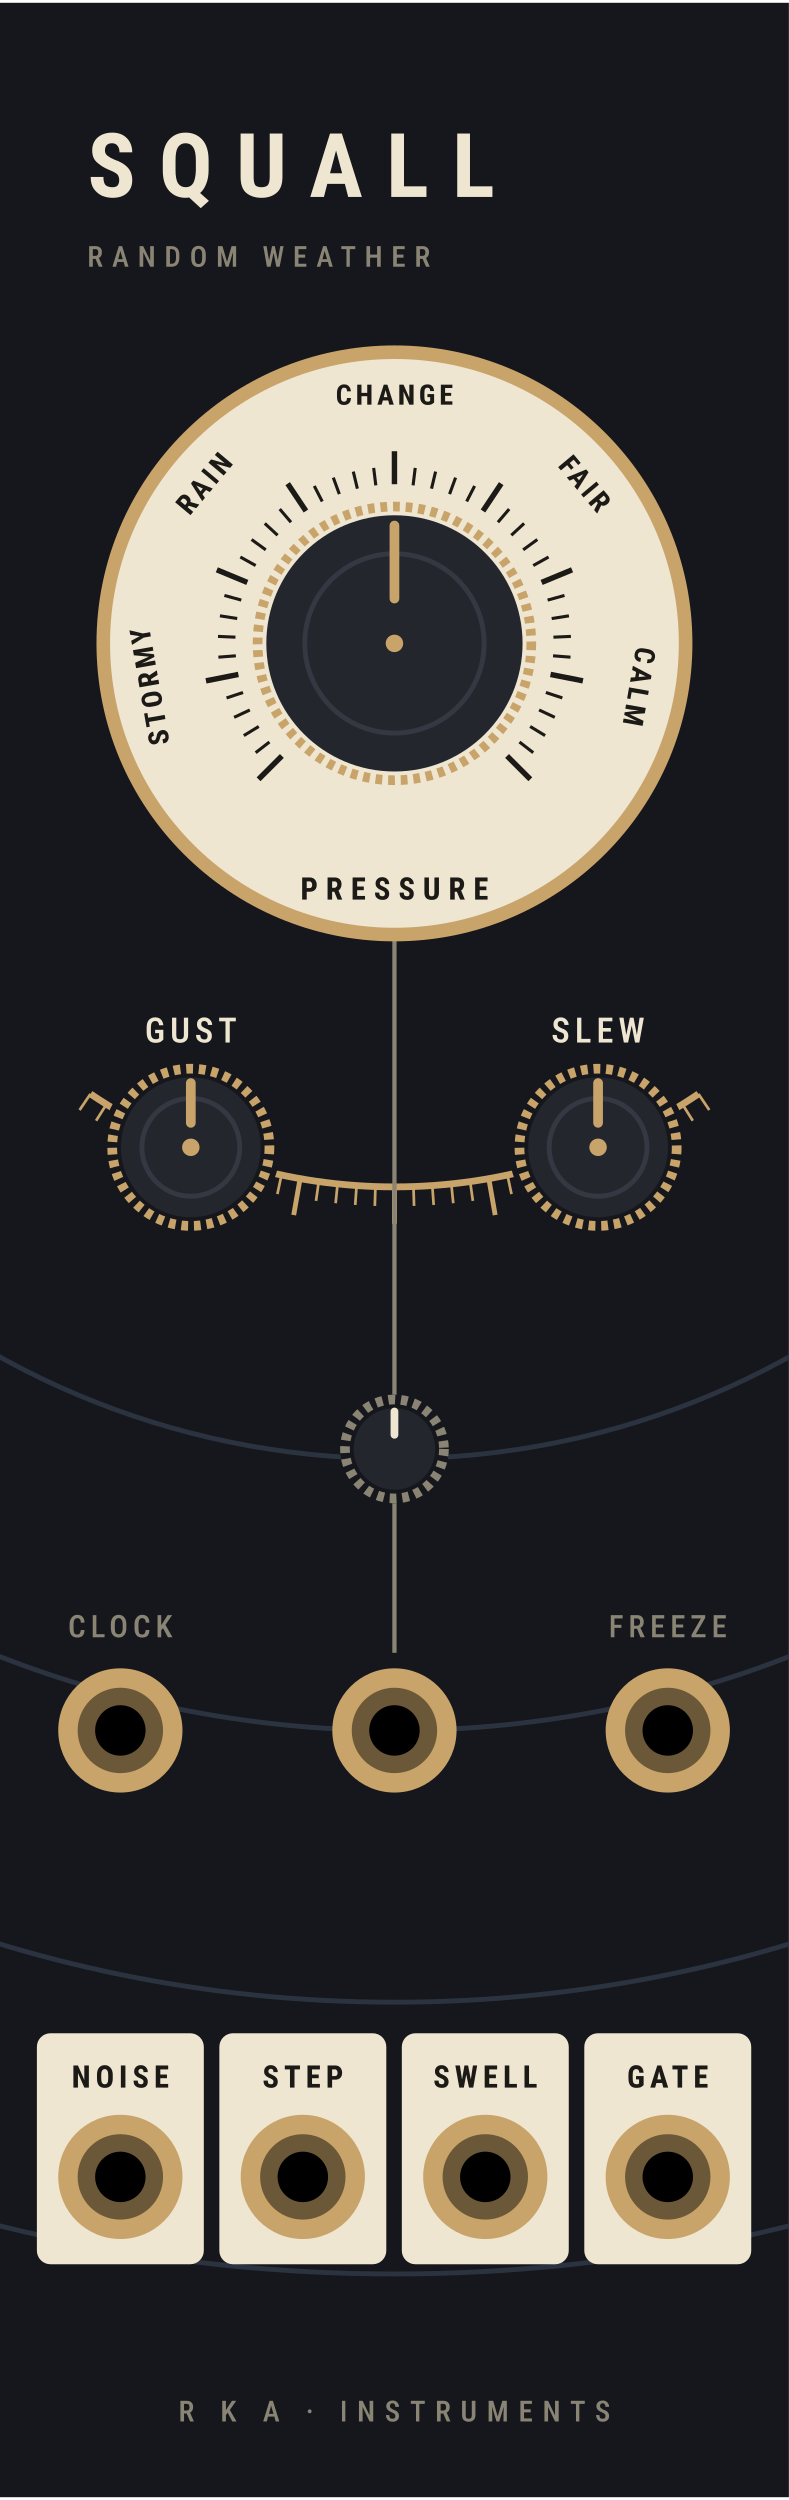
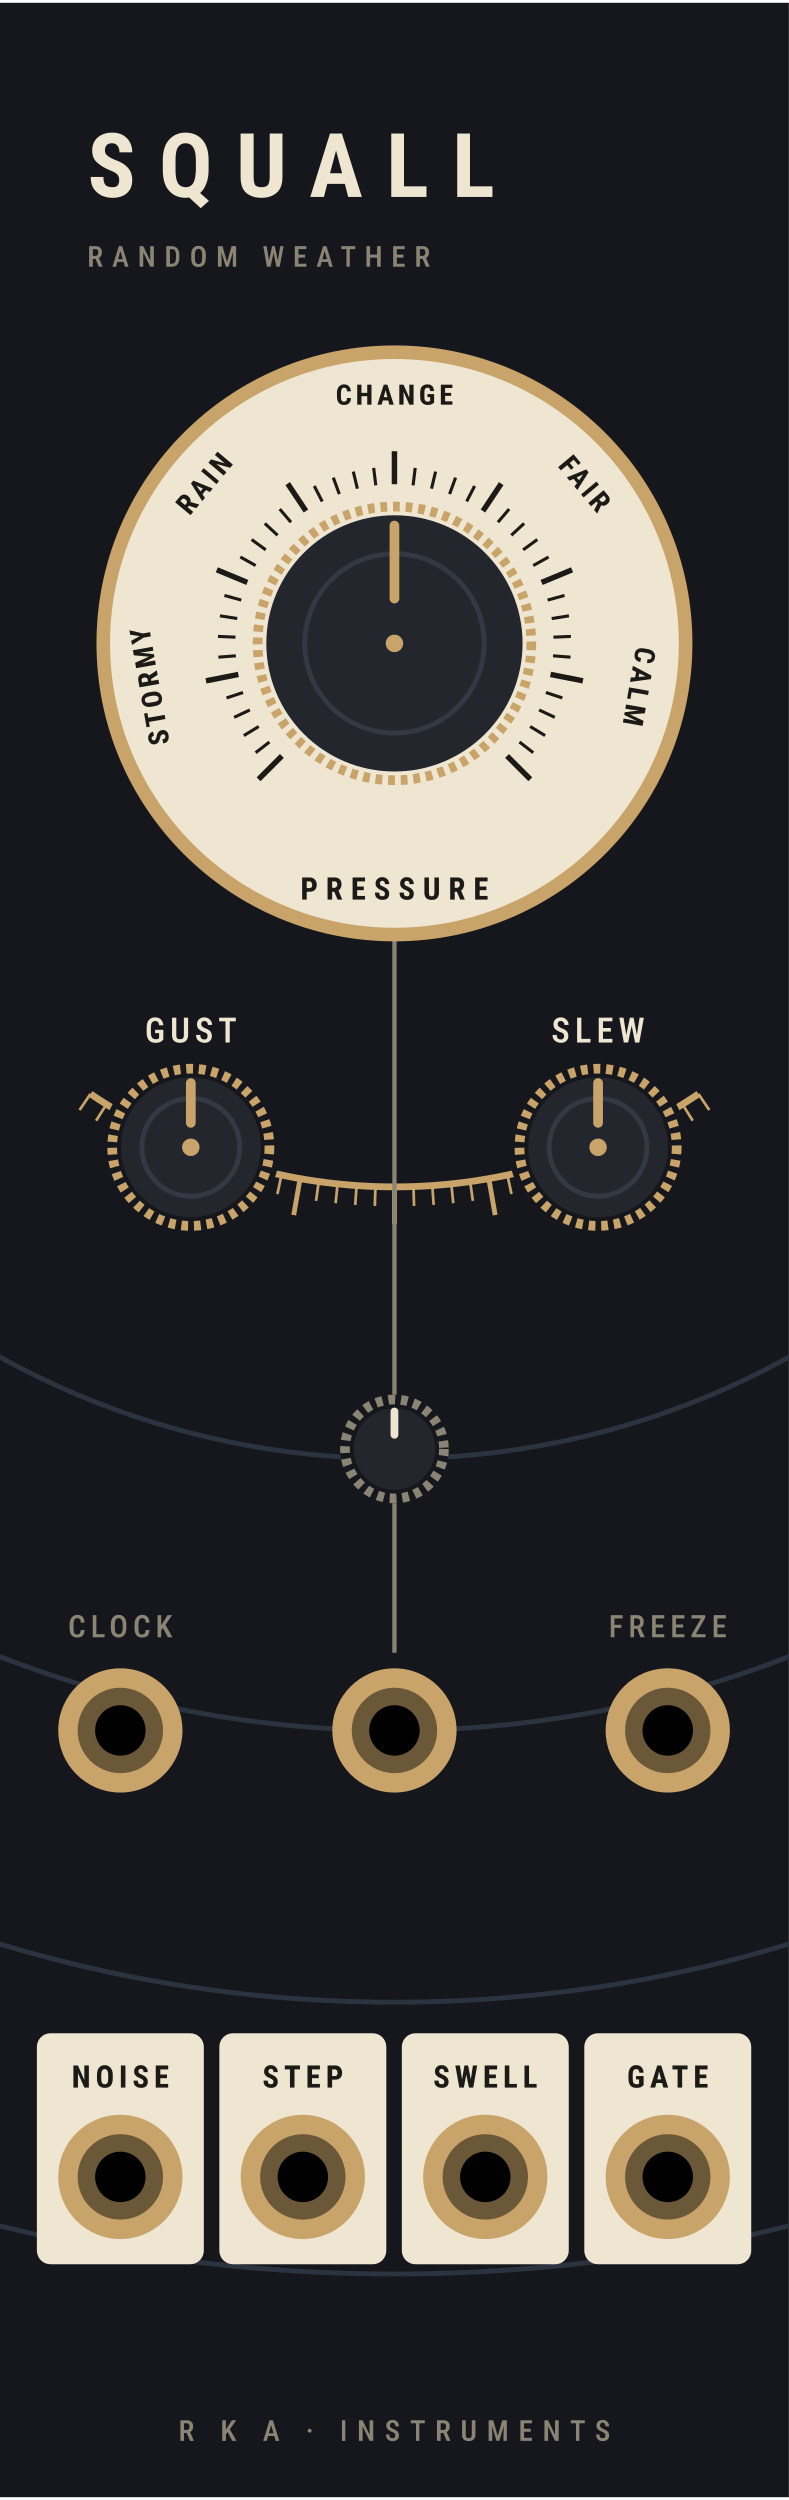
<svg xmlns="http://www.w3.org/2000/svg" width="284" height="900" viewBox="0 0 40.64 128.5">
  <rect width="40.64" height="128.5" fill="#15171c" />
  <circle cx="20.32" cy="33.0" r="42" fill="none" stroke="#2c3340" stroke-width="0.25" />
  <circle cx="20.32" cy="33.0" r="56" fill="none" stroke="#2c3340" stroke-width="0.25" />
  <circle cx="20.32" cy="33.0" r="70" fill="none" stroke="#2c3340" stroke-width="0.25" />
  <circle cx="20.32" cy="33.0" r="84" fill="none" stroke="#2c3340" stroke-width="0.25" />
  <circle cx="20.32" cy="33.0" r="98" fill="none" stroke="#2c3340" stroke-width="0.25" />
  <path d="M 35.98 56.21 A 28 28 0 0 1 4.66 56.21" fill="none" stroke="#c9a46a" stroke-width="0.35" />
  <line x1="4.66" y1="56.21" x2="4.10" y2="57.04" stroke="#c9a46a" stroke-width="0.14" />
  <line x1="5.48" y1="56.75" x2="4.95" y2="57.59" stroke="#c9a46a" stroke-width="0.14" />
  <line x1="6.32" y1="57.25" x2="5.37" y2="58.89" stroke="#c9a46a" stroke-width="0.25" />
  <line x1="7.17" y1="57.72" x2="6.71" y2="58.61" stroke="#c9a46a" stroke-width="0.14" />
  <line x1="8.05" y1="58.17" x2="7.61" y2="59.07" stroke="#c9a46a" stroke-width="0.14" />
  <line x1="8.93" y1="58.58" x2="8.52" y2="59.49" stroke="#c9a46a" stroke-width="0.14" />
  <line x1="9.83" y1="58.96" x2="9.46" y2="59.89" stroke="#c9a46a" stroke-width="0.14" />
  <line x1="10.74" y1="59.31" x2="10.09" y2="61.10" stroke="#c9a46a" stroke-width="0.25" />
  <line x1="11.67" y1="59.63" x2="11.36" y2="60.58" stroke="#c9a46a" stroke-width="0.14" />
  <line x1="12.60" y1="59.92" x2="12.33" y2="60.88" stroke="#c9a46a" stroke-width="0.14" />
  <line x1="13.55" y1="60.17" x2="13.30" y2="61.14" stroke="#c9a46a" stroke-width="0.14" />
  <line x1="14.50" y1="60.39" x2="14.29" y2="61.37" stroke="#c9a46a" stroke-width="0.14" />
  <line x1="15.46" y1="60.57" x2="15.13" y2="62.45" stroke="#c9a46a" stroke-width="0.25" />
  <line x1="16.42" y1="60.73" x2="16.28" y2="61.72" stroke="#c9a46a" stroke-width="0.14" />
  <line x1="17.39" y1="60.85" x2="17.29" y2="61.84" stroke="#c9a46a" stroke-width="0.14" />
  <line x1="18.37" y1="60.93" x2="18.30" y2="61.93" stroke="#c9a46a" stroke-width="0.14" />
  <line x1="19.34" y1="60.98" x2="19.31" y2="61.98" stroke="#c9a46a" stroke-width="0.14" />
  <line x1="20.32" y1="61.00" x2="20.32" y2="62.90" stroke="#c9a46a" stroke-width="0.25" />
  <line x1="21.30" y1="60.98" x2="21.33" y2="61.98" stroke="#c9a46a" stroke-width="0.14" />
  <line x1="22.27" y1="60.93" x2="22.34" y2="61.93" stroke="#c9a46a" stroke-width="0.14" />
  <line x1="23.25" y1="60.85" x2="23.35" y2="61.84" stroke="#c9a46a" stroke-width="0.14" />
  <line x1="24.22" y1="60.73" x2="24.36" y2="61.72" stroke="#c9a46a" stroke-width="0.14" />
  <line x1="25.18" y1="60.57" x2="25.51" y2="62.45" stroke="#c9a46a" stroke-width="0.25" />
  <line x1="26.14" y1="60.39" x2="26.35" y2="61.37" stroke="#c9a46a" stroke-width="0.14" />
  <line x1="27.09" y1="60.17" x2="27.34" y2="61.14" stroke="#c9a46a" stroke-width="0.14" />
  <line x1="28.04" y1="59.92" x2="28.31" y2="60.88" stroke="#c9a46a" stroke-width="0.14" />
  <line x1="28.97" y1="59.63" x2="29.28" y2="60.58" stroke="#c9a46a" stroke-width="0.14" />
  <line x1="29.90" y1="59.31" x2="30.55" y2="61.10" stroke="#c9a46a" stroke-width="0.25" />
  <line x1="30.81" y1="58.96" x2="31.18" y2="59.89" stroke="#c9a46a" stroke-width="0.14" />
  <line x1="31.71" y1="58.58" x2="32.12" y2="59.49" stroke="#c9a46a" stroke-width="0.14" />
  <line x1="32.59" y1="58.17" x2="33.03" y2="59.07" stroke="#c9a46a" stroke-width="0.14" />
  <line x1="33.47" y1="57.72" x2="33.93" y2="58.61" stroke="#c9a46a" stroke-width="0.14" />
  <line x1="34.32" y1="57.25" x2="35.27" y2="58.89" stroke="#c9a46a" stroke-width="0.25" />
  <line x1="35.16" y1="56.75" x2="35.69" y2="57.59" stroke="#c9a46a" stroke-width="0.14" />
  <line x1="35.98" y1="56.21" x2="36.54" y2="57.04" stroke="#c9a46a" stroke-width="0.14" />
  <path d="M 20.32 33.00 L 20.32 85.00" fill="none" stroke="#8a8474" stroke-width="0.22" stroke-linejoin="round" />
  <text x="4.50" y="10.00" font-size="4.6" fill="#efe6d2" text-anchor="start" font-weight="600" font-family="'DIN Alternate', 'Bahnschrift', 'Roboto Condensed', 'Arial Narrow', Arial, sans-serif" letter-spacing="1.2">SQUALL</text>
  <text x="4.50" y="13.60" font-size="1.5" fill="#8a8474" text-anchor="start" font-weight="500" font-family="'DIN Alternate', 'Bahnschrift', 'Roboto Condensed', 'Arial Narrow', Arial, sans-serif" letter-spacing="0.45">RANDOM WEATHER</text>
  <circle cx="20.32" cy="33.0" r="15" fill="#efe6d2" stroke="#c9a46a" stroke-width="0.7" />
  <line x1="14.52" y1="38.80" x2="13.32" y2="40.00" stroke="#1c1a16" stroke-width="0.28" />
  <line x1="13.88" y1="38.08" x2="13.17" y2="38.63" stroke="#1c1a16" stroke-width="0.16" />
  <line x1="13.33" y1="37.28" x2="12.56" y2="37.75" stroke="#1c1a16" stroke-width="0.16" />
  <line x1="12.87" y1="36.43" x2="12.06" y2="36.81" stroke="#1c1a16" stroke-width="0.16" />
  <line x1="12.52" y1="35.53" x2="11.67" y2="35.81" stroke="#1c1a16" stroke-width="0.16" />
  <line x1="12.28" y1="34.60" x2="10.61" y2="34.93" stroke="#1c1a16" stroke-width="0.28" />
  <line x1="12.15" y1="33.64" x2="11.25" y2="33.71" stroke="#1c1a16" stroke-width="0.16" />
  <line x1="12.13" y1="32.68" x2="11.23" y2="32.64" stroke="#1c1a16" stroke-width="0.16" />
  <line x1="12.22" y1="31.72" x2="11.33" y2="31.58" stroke="#1c1a16" stroke-width="0.16" />
  <line x1="12.43" y1="30.77" x2="11.56" y2="30.53" stroke="#1c1a16" stroke-width="0.16" />
  <line x1="12.74" y1="29.86" x2="11.17" y2="29.21" stroke="#1c1a16" stroke-width="0.28" />
  <line x1="13.17" y1="28.99" x2="12.38" y2="28.55" stroke="#1c1a16" stroke-width="0.16" />
  <line x1="13.69" y1="28.18" x2="12.96" y2="27.65" stroke="#1c1a16" stroke-width="0.16" />
  <line x1="14.30" y1="27.43" x2="13.64" y2="26.82" stroke="#1c1a16" stroke-width="0.16" />
  <line x1="14.99" y1="26.76" x2="14.41" y2="26.08" stroke="#1c1a16" stroke-width="0.16" />
  <line x1="15.76" y1="26.18" x2="14.82" y2="24.77" stroke="#1c1a16" stroke-width="0.28" />
  <line x1="16.60" y1="25.69" x2="16.19" y2="24.89" stroke="#1c1a16" stroke-width="0.16" />
  <line x1="17.48" y1="25.31" x2="17.17" y2="24.46" stroke="#1c1a16" stroke-width="0.16" />
  <line x1="18.41" y1="25.03" x2="18.20" y2="24.15" stroke="#1c1a16" stroke-width="0.16" />
  <line x1="19.36" y1="24.86" x2="19.25" y2="23.96" stroke="#1c1a16" stroke-width="0.16" />
  <line x1="20.32" y1="24.80" x2="20.32" y2="23.10" stroke="#1c1a16" stroke-width="0.28" />
  <line x1="21.28" y1="24.86" x2="21.39" y2="23.96" stroke="#1c1a16" stroke-width="0.16" />
  <line x1="22.23" y1="25.03" x2="22.44" y2="24.15" stroke="#1c1a16" stroke-width="0.16" />
  <line x1="23.16" y1="25.31" x2="23.47" y2="24.46" stroke="#1c1a16" stroke-width="0.16" />
  <line x1="24.04" y1="25.69" x2="24.45" y2="24.89" stroke="#1c1a16" stroke-width="0.16" />
  <line x1="24.88" y1="26.18" x2="25.82" y2="24.77" stroke="#1c1a16" stroke-width="0.28" />
  <line x1="25.65" y1="26.76" x2="26.23" y2="26.08" stroke="#1c1a16" stroke-width="0.16" />
  <line x1="26.34" y1="27.43" x2="27.00" y2="26.82" stroke="#1c1a16" stroke-width="0.16" />
  <line x1="26.95" y1="28.18" x2="27.68" y2="27.65" stroke="#1c1a16" stroke-width="0.16" />
  <line x1="27.47" y1="28.99" x2="28.26" y2="28.55" stroke="#1c1a16" stroke-width="0.16" />
  <line x1="27.90" y1="29.86" x2="29.47" y2="29.21" stroke="#1c1a16" stroke-width="0.28" />
  <line x1="28.21" y1="30.77" x2="29.08" y2="30.53" stroke="#1c1a16" stroke-width="0.16" />
  <line x1="28.42" y1="31.72" x2="29.31" y2="31.58" stroke="#1c1a16" stroke-width="0.16" />
  <line x1="28.51" y1="32.68" x2="29.41" y2="32.64" stroke="#1c1a16" stroke-width="0.16" />
  <line x1="28.49" y1="33.64" x2="29.39" y2="33.71" stroke="#1c1a16" stroke-width="0.16" />
  <line x1="28.36" y1="34.60" x2="30.03" y2="34.93" stroke="#1c1a16" stroke-width="0.28" />
  <line x1="28.12" y1="35.53" x2="28.97" y2="35.81" stroke="#1c1a16" stroke-width="0.16" />
  <line x1="27.77" y1="36.43" x2="28.58" y2="36.81" stroke="#1c1a16" stroke-width="0.16" />
  <line x1="27.31" y1="37.28" x2="28.08" y2="37.75" stroke="#1c1a16" stroke-width="0.16" />
  <line x1="26.76" y1="38.08" x2="27.47" y2="38.63" stroke="#1c1a16" stroke-width="0.16" />
  <line x1="26.12" y1="38.80" x2="27.32" y2="40.00" stroke="#1c1a16" stroke-width="0.28" />
  <text x="8.21" y="35.14" font-size="1.45" fill="#1c1a16" text-anchor="middle" font-weight="700" font-family="'DIN Alternate', 'Bahnschrift', 'Roboto Condensed', 'Arial Narrow', Arial, sans-serif" letter-spacing="0.2" transform="rotate(-100 8.21 35.14)">STORMY</text>
  <text x="10.90" y="25.09" font-size="1.45" fill="#1c1a16" text-anchor="middle" font-weight="700" font-family="'DIN Alternate', 'Bahnschrift', 'Roboto Condensed', 'Arial Narrow', Arial, sans-serif" letter-spacing="0.2" transform="rotate(-50 10.90 25.09)">RAIN</text>
  <text x="20.32" y="20.70" font-size="1.45" fill="#1c1a16" text-anchor="middle" font-weight="700" font-family="'DIN Alternate', 'Bahnschrift', 'Roboto Condensed', 'Arial Narrow', Arial, sans-serif" letter-spacing="0.2" transform="rotate(0 20.32 20.70)">CHANGE</text>
  <text x="29.74" y="25.09" font-size="1.45" fill="#1c1a16" text-anchor="middle" font-weight="700" font-family="'DIN Alternate', 'Bahnschrift', 'Roboto Condensed', 'Arial Narrow', Arial, sans-serif" letter-spacing="0.2" transform="rotate(50 29.74 25.09)">FAIR</text>
  <text x="32.43" y="35.14" font-size="1.45" fill="#1c1a16" text-anchor="middle" font-weight="700" font-family="'DIN Alternate', 'Bahnschrift', 'Roboto Condensed', 'Arial Narrow', Arial, sans-serif" letter-spacing="0.2" transform="rotate(100 32.43 35.14)">CALM</text>
  <text x="20.32" y="46.20" font-size="1.6" fill="#1c1a16" text-anchor="middle" font-weight="700" font-family="'DIN Alternate', 'Bahnschrift', 'Roboto Condensed', 'Arial Narrow', Arial, sans-serif" letter-spacing="0.4">PRESSURE</text>
  <circle cx="20.32" cy="33.00" r="7.05" fill="none" stroke="#c9a46a" stroke-width="0.5" stroke-dasharray="0.35 0.3" />
  <circle cx="20.32" cy="33.00" r="6.60" fill="#23262d" />
  <circle cx="20.32" cy="33.00" r="4.62" fill="none" stroke="#343842" stroke-width="0.25" />
  <circle cx="20.32" cy="33.00" r="0.45" fill="#c9a46a" />
  <line x1="20.32" y1="30.69" x2="20.32" y2="26.93" stroke="#c9a46a" stroke-width="0.5" stroke-linecap="round" />
  <circle cx="9.83" cy="58.96" r="4.6" fill="#15171c" />
  <circle cx="9.83" cy="58.96" r="4.05" fill="none" stroke="#c9a46a" stroke-width="0.5" stroke-dasharray="0.35 0.3" />
  <circle cx="9.83" cy="58.96" r="3.60" fill="#23262d" />
  <circle cx="9.83" cy="58.96" r="2.52" fill="none" stroke="#343842" stroke-width="0.25" />
  <circle cx="9.83" cy="58.96" r="0.45" fill="#c9a46a" />
  <line x1="9.83" y1="57.70" x2="9.83" y2="55.65" stroke="#c9a46a" stroke-width="0.5" stroke-linecap="round" />
  <text x="9.83" y="53.56" font-size="1.8" fill="#efe6d2" text-anchor="middle" font-weight="500" font-family="'DIN Alternate', 'Bahnschrift', 'Roboto Condensed', 'Arial Narrow', Arial, sans-serif" letter-spacing="0.25">GUST</text>
  <circle cx="30.81" cy="58.96" r="4.6" fill="#15171c" />
  <circle cx="30.81" cy="58.96" r="4.05" fill="none" stroke="#c9a46a" stroke-width="0.5" stroke-dasharray="0.35 0.3" />
  <circle cx="30.81" cy="58.96" r="3.60" fill="#23262d" />
  <circle cx="30.81" cy="58.96" r="2.52" fill="none" stroke="#343842" stroke-width="0.25" />
  <circle cx="30.81" cy="58.96" r="0.45" fill="#c9a46a" />
  <line x1="30.81" y1="57.70" x2="30.81" y2="55.65" stroke="#c9a46a" stroke-width="0.5" stroke-linecap="round" />
  <text x="30.81" y="53.56" font-size="1.8" fill="#efe6d2" text-anchor="middle" font-weight="500" font-family="'DIN Alternate', 'Bahnschrift', 'Roboto Condensed', 'Arial Narrow', Arial, sans-serif" letter-spacing="0.25">SLEW</text>
  <circle cx="20.32" cy="74.50" r="2.8" fill="#15171c" />
  <circle cx="20.32" cy="74.50" r="2.55" fill="none" stroke="#8a8474" stroke-width="0.5" stroke-dasharray="0.35 0.3" />
  <circle cx="20.32" cy="74.50" r="2.10" fill="#23262d" />
  <line x1="20.32" y1="73.77" x2="20.32" y2="72.57" stroke="#efe6d2" stroke-width="0.4" stroke-linecap="round" />
  <circle cx="20.32" cy="89" r="3.2" fill="#c9a46a" />
  <circle cx="20.32" cy="89" r="2.2" fill="#6b5838" />
  <circle cx="20.32" cy="89" r="1.3" fill="#000" />
  <circle cx="6.20" cy="89" r="3.2" fill="#c9a46a" />
  <circle cx="6.20" cy="89" r="2.2" fill="#6b5838" />
  <circle cx="6.20" cy="89" r="1.3" fill="#000" />
  <text x="6.20" y="84.20" font-size="1.6" fill="#8a8474" text-anchor="middle" font-weight="500" font-family="'DIN Alternate', 'Bahnschrift', 'Roboto Condensed', 'Arial Narrow', Arial, sans-serif" letter-spacing="0.25">CLOCK</text>
  <circle cx="34.40" cy="89" r="3.2" fill="#c9a46a" />
  <circle cx="34.40" cy="89" r="2.2" fill="#6b5838" />
  <circle cx="34.40" cy="89" r="1.3" fill="#000" />
  <text x="34.40" y="84.20" font-size="1.6" fill="#8a8474" text-anchor="middle" font-weight="500" font-family="'DIN Alternate', 'Bahnschrift', 'Roboto Condensed', 'Arial Narrow', Arial, sans-serif" letter-spacing="0.25">FREEZE</text>
  <rect x="1.90" y="104.60" width="8.6" height="11.9" rx="0.7" fill="#efe6d2" />
  <circle cx="6.20" cy="112" r="3.2" fill="#c9a46a" />
  <circle cx="6.20" cy="112" r="2.2" fill="#6b5838" />
  <circle cx="6.20" cy="112" r="1.3" fill="#000" />
  <text x="6.20" y="107.40" font-size="1.6" fill="#1c1a16" text-anchor="middle" font-weight="700" font-family="'DIN Alternate', 'Bahnschrift', 'Roboto Condensed', 'Arial Narrow', Arial, sans-serif" letter-spacing="0.25">NOISE</text>
  <rect x="11.30" y="104.60" width="8.6" height="11.9" rx="0.7" fill="#efe6d2" />
  <circle cx="15.60" cy="112" r="3.2" fill="#c9a46a" />
  <circle cx="15.60" cy="112" r="2.2" fill="#6b5838" />
  <circle cx="15.60" cy="112" r="1.3" fill="#000" />
  <text x="15.60" y="107.40" font-size="1.6" fill="#1c1a16" text-anchor="middle" font-weight="700" font-family="'DIN Alternate', 'Bahnschrift', 'Roboto Condensed', 'Arial Narrow', Arial, sans-serif" letter-spacing="0.25">STEP</text>
  <rect x="20.70" y="104.60" width="8.6" height="11.9" rx="0.7" fill="#efe6d2" />
  <circle cx="25.00" cy="112" r="3.2" fill="#c9a46a" />
  <circle cx="25.00" cy="112" r="2.2" fill="#6b5838" />
  <circle cx="25.00" cy="112" r="1.3" fill="#000" />
  <text x="25.00" y="107.40" font-size="1.6" fill="#1c1a16" text-anchor="middle" font-weight="700" font-family="'DIN Alternate', 'Bahnschrift', 'Roboto Condensed', 'Arial Narrow', Arial, sans-serif" letter-spacing="0.25">SWELL</text>
  <rect x="30.10" y="104.60" width="8.6" height="11.9" rx="0.7" fill="#efe6d2" />
  <circle cx="34.40" cy="112" r="3.2" fill="#c9a46a" />
  <circle cx="34.40" cy="112" r="2.2" fill="#6b5838" />
  <circle cx="34.40" cy="112" r="1.3" fill="#000" />
  <text x="34.40" y="107.40" font-size="1.6" fill="#1c1a16" text-anchor="middle" font-weight="700" font-family="'DIN Alternate', 'Bahnschrift', 'Roboto Condensed', 'Arial Narrow', Arial, sans-serif" letter-spacing="0.25">GATE</text>
-   <text x="20.32" y="124.60" font-size="1.5" fill="#8a8474" text-anchor="middle" font-weight="500" font-family="'DIN Alternate', 'Bahnschrift', 'Roboto Condensed', 'Arial Narrow', Arial, sans-serif" letter-spacing="0.5">R K A · INSTRUMENTS</text>
+   <text x="20.32" y="125.60" font-size="1.5" fill="#8a8474" text-anchor="middle" font-weight="500" font-family="'DIN Alternate', 'Bahnschrift', 'Roboto Condensed', 'Arial Narrow', Arial, sans-serif" letter-spacing="0.5">R K A · INSTRUMENTS</text>
</svg>
